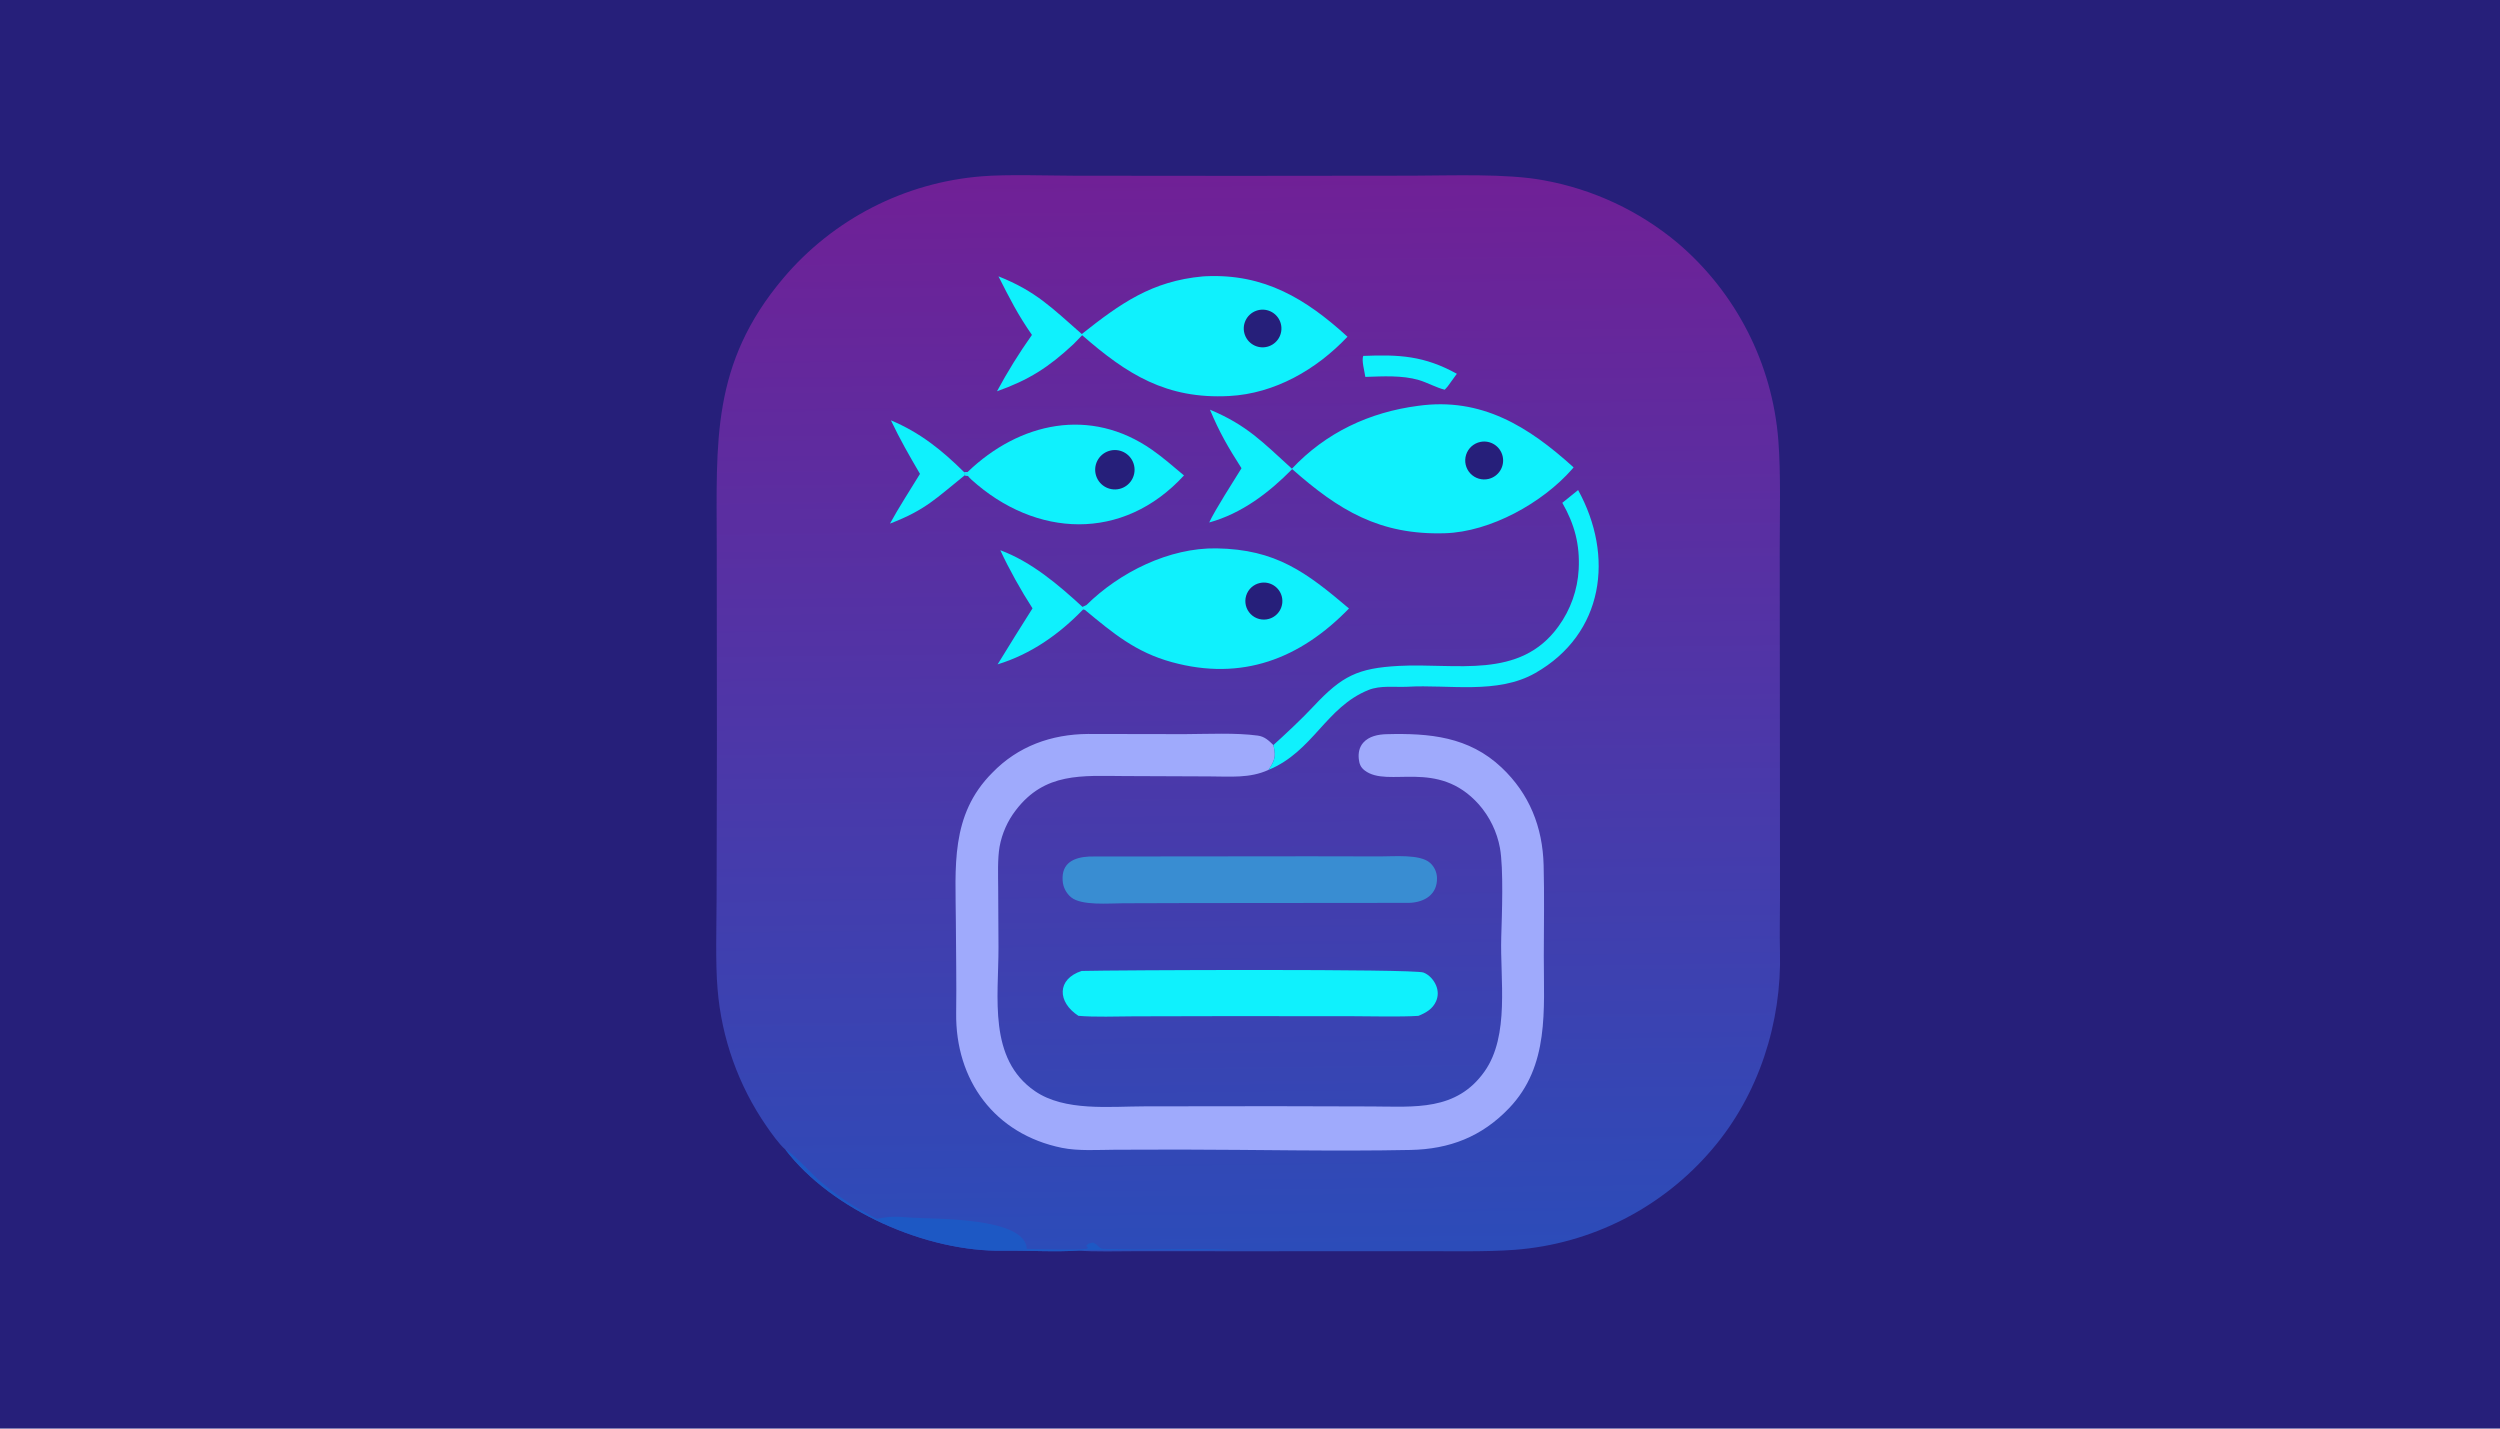
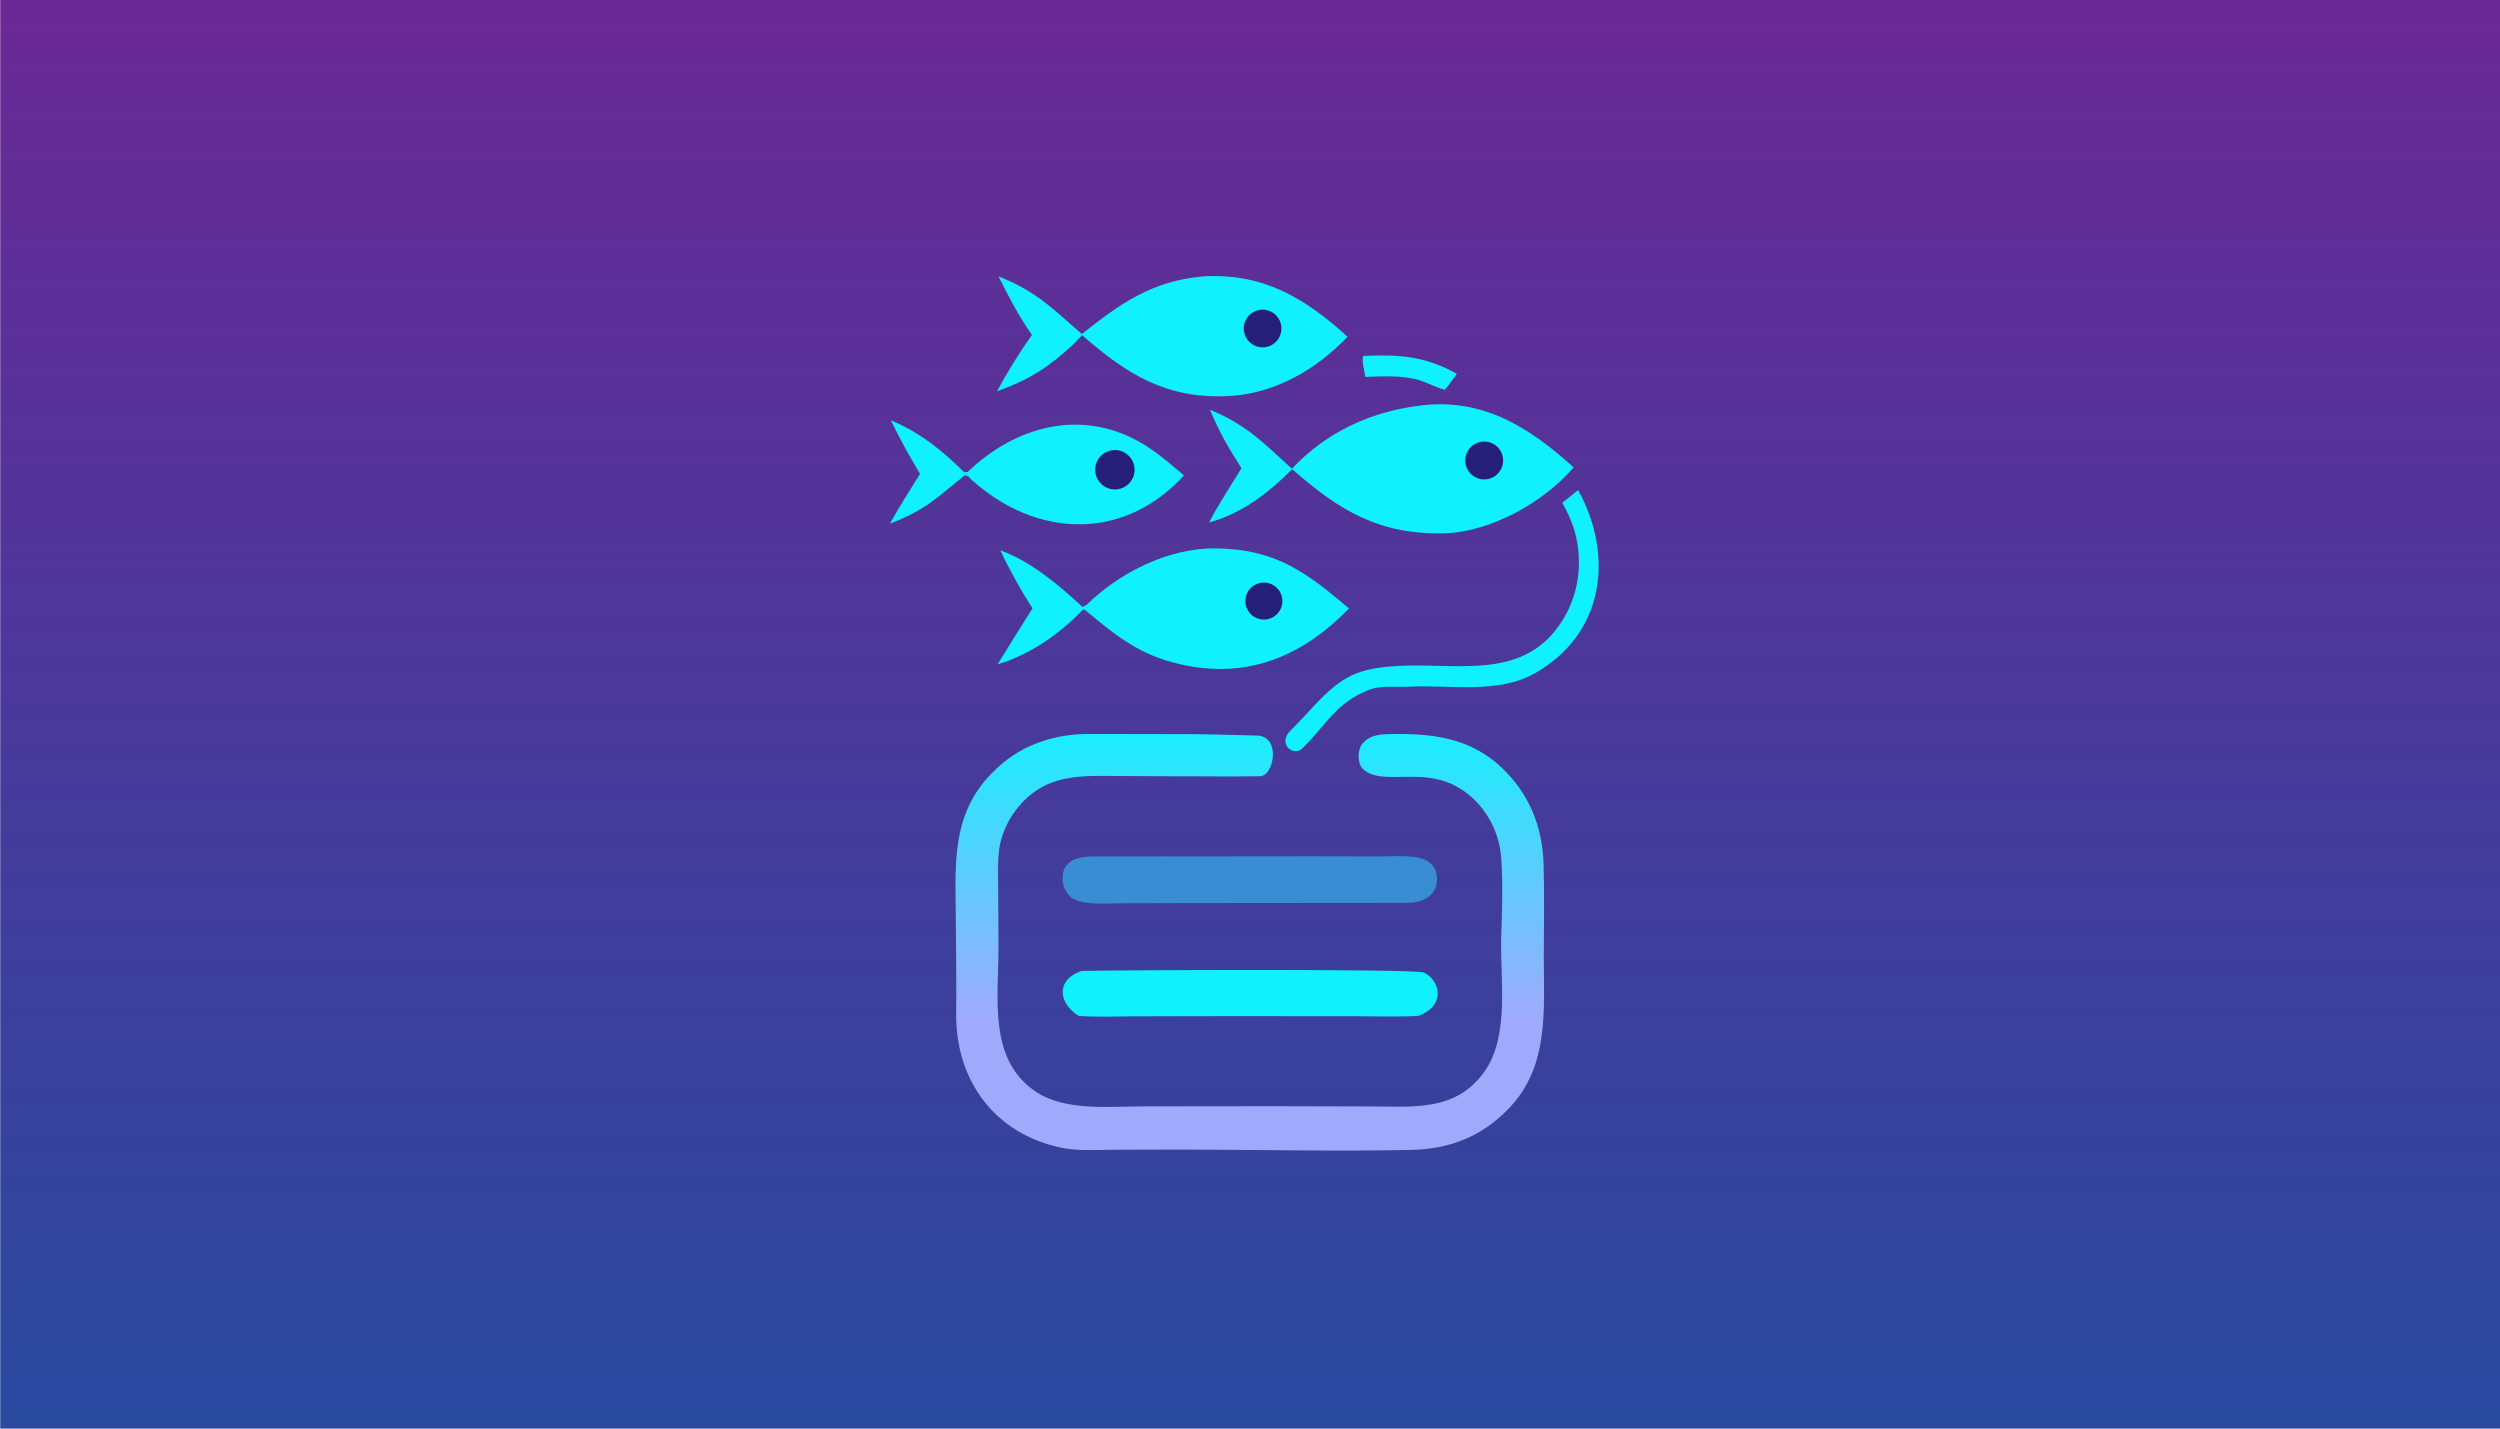
- <svg xmlns="http://www.w3.org/2000/svg" width="1344" height="768" viewBox="0 0 1344 768">
-   <path fill="#261F7A" d="M0 0L1344 0L1344 768L0 768L0 0Z" />
+ <svg xmlns="http://www.w3.org/2000/svg" id="Layer_1" width="474.133mm" height="270.933mm" version="1.1" viewBox="0 0 1344 768">
  <defs>
-     <linearGradient id="gradient_0" gradientUnits="userSpaceOnUse" x1="667.155" y1="93.627" x2="673.622" y2="672.366">
-       <stop offset="0" stop-color="#702096" />
-       <stop offset="1" stop-color="#2C4CB9" />
+     <style>
+       .st0 {
+         fill: url(#linear-gradient1);
+       }
+ 
+       .st1 {
+         fill: url(#linear-gradient);
+       }
+ 
+       .st2 {
+         fill: #261f7a;
+       }
+ 
+       .st3 {
+         fill: #16e1f8;
+       }
+ 
+       .st4 {
+         fill: #0ff1fd;
+       }
+ 
+       .st5 {
+         fill: #398dd2;
+       }
+     </style>
+     <linearGradient id="linear-gradient" x1="671.939" y1="768.717" x2="671.939" y2=".717" gradientTransform="translate(1344 768.7165) rotate(-180)" gradientUnits="userSpaceOnUse">
+       <stop offset="0" stop-color="#6a2896" />
+       <stop offset="1" stop-color="#28499f" />
+     </linearGradient>
+     <linearGradient id="linear-gradient1" x1="671.877" y1="394.579" x2="671.877" y2="618.539" gradientUnits="userSpaceOnUse">
+       <stop offset="0" stop-color="#1aeefd" />
+       <stop offset=".685" stop-color="#9faafc" />
    </linearGradient>
  </defs>
-   <path fill="url(#gradient_0)" d="M422.163 617.97C418.96 615.277 414.505 608.963 412.046 605.404C396.972 583.573 387.907 558.158 385.763 531.713C384.569 518.305 385.208 496.821 385.245 482.971L385.409 397.188L385.318 293.304C385.276 237.396 382.212 195.686 421.064 149.579C447.916 117.802 486.349 98.075 527.816 94.784C541.077 93.668 563.372 94.422 577.478 94.464L665.677 94.544L759.432 94.448C780.34 94.395 810.23 93.198 830.013 96.946C856.467 101.747 881.222 113.335 901.856 130.576C933.32 157.312 952.82 195.499 956.032 236.668C957.433 254.132 956.777 277.29 956.782 295.293L956.87 393.976L956.93 482.546C956.927 492.075 956.657 502.018 956.91 511.512C957.929 549.72 945.459 588.589 920.498 617.801C893.75 649.306 855.506 668.79 814.301 671.905C798.965 673.077 777.939 672.592 762.252 672.633L671.137 672.67L610.535 672.646C603.102 672.642 586.487 673.065 580.035 672.278C567.329 673.182 552.145 672.165 539.236 672.375C498.128 673.043 447.411 650.928 422.163 617.97Z" />
-   <path fill="#1D58C4" d="M422.163 617.97C425.15 618.866 436.942 631.621 440.72 634.895C450.451 643.33 460.009 649.391 471.469 655.285C479.026 653.639 482.312 654.073 489.987 654.612C502.096 655.462 551.192 654.123 552.002 671.401C558.527 671.491 578.923 672.156 584.321 671.353L584.843 670.771L583.906 669.735C585.621 668.087 584.868 668.615 587.616 668.001C590.877 669.328 590.377 671.403 593.648 671.437C616.654 671.672 639.665 671.44 662.675 671.598C643.414 672.757 621.627 671.427 602.163 671.973C594.843 672.178 587.388 671.687 580.035 672.278C567.329 673.182 552.145 672.165 539.236 672.375C498.128 673.043 447.411 650.928 422.163 617.97Z" />
-   <path fill="#9FAAFC" d="M681.936 413.897C671.811 418.535 661.302 417.409 650.329 417.401L604.329 417.21C581.749 417.111 561.714 415.089 546.1 435.569C541.662 441.327 538.668 448.064 537.37 455.217C536.245 461.781 536.59 470.448 536.623 477.22L536.788 509.356C536.839 536.195 531.124 569.16 556.346 586.56C572.343 597.596 596.607 594.803 615.444 594.775L684.843 594.692L737.662 594.829C760.349 594.921 782.997 597.442 798.12 575.974C811.707 556.685 806.382 526.462 807.071 503.768C807.439 491.648 808.364 467.005 806.384 455.913C804.791 447.225 800.877 439.13 795.058 432.486C772.785 407.503 746.332 423.906 733.653 414.198C731.469 412.526 730.77 410.661 730.488 408.017C730.15 404.85 730.719 401.742 732.873 399.282C735.947 395.77 740.921 394.819 745.367 394.699C768.488 394.077 789.638 395.999 807.238 412.611C822.23 426.761 829.314 444.614 829.853 465.049C830.283 481.308 829.969 497.665 829.948 513.932C829.912 542.921 833.039 572.983 811.308 595.724C796.577 611.14 779.283 617.798 758.264 618.214C717.188 619.027 676.006 618.064 634.919 618.013L599.445 618.099C590.289 618.153 579.671 618.87 570.875 617.077C534.798 609.723 513.52 580.816 514.039 544.442C514.266 528.554 513.939 511.376 513.869 495.683C513.737 466.203 510.723 438.225 533.434 415.459C547.268 401.138 565.242 394.73 584.839 394.579L636.918 394.669C649.066 394.619 664.287 393.845 676.169 395.455C679.827 395.95 682.013 398.036 684.566 400.548C685.717 405.395 685.788 407.761 683.049 412.192C682.691 412.769 682.32 413.337 681.936 413.897Z" />
-   <path fill="#0FF1FD" d="M762.393 218.175C796.468 213.439 821.751 229.304 845.969 251.272C845.714 251.581 845.454 251.885 845.189 252.184C829.308 270.325 801.266 285.923 776.812 286.671C741.698 287.745 719.703 274.302 694.678 252.194C682.12 264.964 667.515 276.064 650.067 280.89C653.203 274.086 663.113 258.766 667.43 251.719C660.298 240.57 655.533 232.393 650.469 220.24C670.416 228.592 678.738 237.649 694.535 251.973C712.794 232.552 736.219 221.579 762.393 218.175Z" />
-   <path fill="#261F7A" d="M795.878 237.574C801.303 236.48 806.609 239.918 807.829 245.318C809.048 250.718 805.734 256.104 800.366 257.449C796.78 258.347 792.989 257.232 790.461 254.535C787.932 251.839 787.061 247.984 788.186 244.462C789.311 240.94 792.254 238.304 795.878 237.574Z" />
-   <path fill="#0FF1FD" d="M584.047 325.291C601.967 307.596 628.611 294.386 654.02 294.802C685.945 295.326 702.192 307.583 725.213 327.12C698.891 354.245 667.671 366.281 630.022 355.977C610.583 350.657 598.422 340.454 583.252 327.885L582.281 327.635C569.346 341.064 554.204 351.68 536.315 357.163C542.493 347.075 548.749 337.034 555.082 327.043C549.096 317.824 542.255 305.601 537.77 295.804C554.495 302.007 568.923 314.285 581.946 326.273L584.047 325.291Z" />
-   <path fill="#261F7A" d="M677.429 313.395C682.675 312.306 687.842 315.567 689.118 320.773C690.393 325.979 687.319 331.26 682.163 332.72C678.66 333.712 674.896 332.713 672.347 330.113C669.797 327.514 668.87 323.73 669.93 320.246C670.989 316.763 673.865 314.135 677.429 313.395Z" />
-   <path fill="#0FF1FD" d="M646.593 148.605C647.166 148.565 647.74 148.532 648.314 148.506C679.651 147.087 701.997 160.554 724.404 181.023C707.757 198.672 685.308 211.606 660.836 212.898C627.106 214.679 605.895 201.284 581.78 180.219L577.062 185.06C563.598 197.595 553.11 204.25 535.975 210.366C541.612 199.886 547.889 189.763 554.771 180.055C546.915 168.707 543.01 160.819 536.777 148.561C556.982 156.593 565.452 165.487 581.57 179.58C602.446 163.069 619.24 151.099 646.593 148.605Z" />
-   <path fill="#261F7A" d="M675.258 167.102C680.506 165.159 686.335 167.842 688.273 173.093C690.211 178.344 687.524 184.172 682.273 186.106C677.028 188.038 671.21 185.354 669.274 180.109C667.338 174.865 670.016 169.043 675.258 167.102Z" />
-   <path fill="#398DD2" d="M585.642 460.457L704.556 460.339L742.089 460.411C749.381 460.442 763.488 459.088 768.808 463.881C771.094 465.932 772.438 468.832 772.528 471.902C772.796 480.939 765.766 485.106 757.557 485.384L639.13 485.49L603.6 485.598C596.228 485.62 581.479 486.966 575.871 482.423C573.155 480.189 571.491 476.926 571.279 473.416C570.609 463.775 577.45 460.903 585.642 460.457Z" />
-   <path fill="#0FF1FD" d="M581.488 521.983C598.872 521.509 759.792 520.786 765.251 522.838C768.268 523.973 770.793 526.816 772.022 529.742C773.19 532.526 773.264 535.428 772.058 538.219C770.245 542.418 766.586 544.483 762.533 546.128C752.436 546.772 737.273 546.324 726.957 546.317L659.974 546.272L609.662 546.382C600.651 546.423 588.389 546.884 579.758 546.104C568.411 538.752 568.031 526.375 581.488 521.983Z" />
-   <path fill="#0FF1FD" d="M520.158 253.769C548.06 226.985 586.203 218.602 619.371 241.837C625.314 245.999 630.932 250.939 636.511 255.594C603.678 291.45 556.742 289.038 522.274 257.891C521.547 257.234 520.98 256.667 520.388 255.876L518.637 255.516L518.377 253.898C518.984 253.861 519.551 253.823 520.158 253.769Z" />
-   <path fill="#16E1F8" d="M520.158 253.769C520.275 254.412 520.327 255.211 520.388 255.876L518.637 255.516L518.377 253.898C518.984 253.861 519.551 253.823 520.158 253.769Z" />
-   <path fill="#261F7A" d="M596.106 242.453C601.642 240.668 607.581 243.683 609.409 249.206C611.238 254.729 608.27 260.693 602.763 262.565C597.194 264.458 591.15 261.45 589.301 255.865C587.453 250.28 590.508 244.258 596.106 242.453Z" />
-   <path fill="#0FF1FD" d="M839.898 270.316L848.392 263.45C867.894 298.856 862.411 340.69 825.414 361.805C804.968 373.475 778.977 367.883 756.499 369.205C749.937 369.526 742.138 368.337 735.682 370.946C712.698 380.233 705.93 404.022 681.936 413.897C682.32 413.337 682.691 412.769 683.049 412.192C685.788 407.761 685.717 405.395 684.566 400.548C691.508 394.267 699.791 386.526 706.261 379.618C721.473 363.376 729.896 359.194 751.997 357.992C782.681 356.322 817.046 365.58 837.82 336.749C844.344 327.776 848.124 317.103 848.702 306.023C849.383 292.772 846.497 281.848 839.898 270.316Z" />
-   <path fill="#0FF1FD" d="M478.956 225.972C494.566 232.533 506.324 241.937 518.377 253.898L518.637 255.516C503.217 267.858 497.739 274.086 478.44 281.498C483.093 272.996 489.452 263.14 494.586 254.753C488.763 244.833 483.884 236.313 478.956 225.972Z" />
-   <path fill="#0FF1FD" d="M732.894 191.335C752.292 190.534 765.728 191.285 783.2 200.942L778.319 207.682C777.985 208.149 777.101 209.045 776.671 209.511C772.335 208.472 767.14 205.599 762.832 204.329C753.758 201.654 743.345 202.331 733.995 202.621C733.589 199.594 731.855 193.617 732.894 191.335Z" />
+   <path class="st1" d="M1344,768H.123S.123,0,.123,0h1343.877s0,768,0,768Z" />
+   <path class="st0" d="M677.201,417.312c-14.126.202-15.899.097-26.872.089l-46-.191c-22.58-.099-42.615-2.121-58.229,18.359-4.438,5.758-7.432,12.495-8.73,19.648-1.125,6.564-.78,15.231-.747,22.003l.165,32.136c.051,26.839-5.664,59.804,19.558,77.204,15.997,11.036,40.261,8.243,59.098,8.215l69.399-.083,52.819.137c22.687.092,45.335,2.613,60.458-18.855,13.587-19.289,8.262-49.512,8.951-72.206.368-12.12,1.293-36.763-.687-47.855-1.593-8.688-5.507-16.783-11.326-23.427-22.273-24.983-48.726-8.58-61.405-18.288-2.184-1.672-2.883-3.537-3.165-6.181-.338-3.167.231-6.275,2.385-8.735,3.074-3.512,8.048-4.463,12.494-4.583,23.121-.622,44.271,1.3,61.871,17.912,14.992,14.15,22.076,32.003,22.615,52.438.43,16.259.116,32.616.095,48.883-.036,28.989,3.091,59.051-18.64,81.792-14.731,15.416-32.025,22.074-53.044,22.49-41.076.813-82.258-.15-123.345-.201l-35.474.086c-9.156.054-19.774.771-28.57-1.022-36.077-7.354-57.355-36.261-56.836-72.635.227-15.888-.1-33.066-.17-48.759-.132-29.48-3.146-57.458,19.565-80.224,13.834-14.321,31.808-20.729,51.405-20.88l52.079.09c12.148-.05,22.726.445,39.251.786,12.535.769,8.802,21.857,1.032,21.857Z" />
+   <path class="st4" d="M762.393,218.175c34.075-4.736,59.358,11.129,83.576,33.097-.255.309-.515.613-.78.912-15.881,18.141-43.923,33.739-68.377,34.487-35.114,1.074-57.109-12.369-82.134-34.477-12.558,12.77-27.163,23.87-44.611,28.696,3.136-6.804,13.046-22.124,17.363-29.171-7.132-11.149-11.897-19.326-16.961-31.479,19.947,8.352,28.269,17.409,44.066,31.733,18.259-19.421,41.684-30.394,67.858-33.798Z" />
+   <path class="st2" d="M795.878,237.574c5.425-1.094,10.731,2.344,11.951,7.744,1.219,5.4-2.095,10.786-7.463,12.131-3.586.898-7.377-.217-9.905-2.914-2.529-2.696-3.4-6.551-2.275-10.073,1.125-3.522,4.068-6.158,7.692-6.888Z" />
+   <path class="st4" d="M584.047,325.291c17.92-17.695,44.564-30.905,69.973-30.489,31.925.524,48.172,12.781,71.193,32.318-26.322,27.125-57.542,39.161-95.191,28.857-19.439-5.32-31.6-15.523-46.77-28.092l-.971-.25c-12.935,13.429-28.077,24.045-45.966,29.528,6.178-10.088,12.434-20.129,18.767-30.12-5.986-9.219-12.827-21.442-17.312-31.239,16.725,6.203,31.153,18.481,44.176,30.469l2.101-.982Z" />
+   <path class="st2" d="M677.429,313.395c5.246-1.089,10.413,2.172,11.689,7.378,1.275,5.206-1.799,10.487-6.955,11.947-3.503.992-7.267-.007-9.816-2.607-2.55-2.599-3.477-6.383-2.417-9.867,1.059-3.483,3.935-6.111,7.499-6.851Z" />
+   <path class="st4" d="M646.593,148.605c.573-.04,1.147-.073,1.721-.099,31.337-1.419,53.683,12.048,76.09,32.517-16.647,17.649-39.096,30.583-63.568,31.875-33.73,1.781-54.941-11.614-79.056-32.679l-4.718,4.841c-13.464,12.535-23.952,19.19-41.087,25.306,5.637-10.48,11.914-20.603,18.796-30.311-7.856-11.348-11.761-19.236-17.994-31.494,20.205,8.032,28.675,16.926,44.793,31.019,20.876-16.511,37.67-28.481,65.023-30.975Z" />
+   <path class="st2" d="M675.258,167.102c5.248-1.943,11.077.74,13.015,5.991,1.938,5.251-.749,11.079-6,13.013-5.245,1.932-11.063-.752-12.999-5.997-1.936-5.244.742-11.066,5.984-13.007Z" />
+   <path class="st5" d="M585.642,460.457l118.914-.118,37.533.072c7.292.031,21.399-1.323,26.719,3.47,2.286,2.051,3.63,4.951,3.72,8.021.268,9.037-6.762,13.204-14.971,13.482l-118.427.106-35.53.108c-7.372.022-22.121,1.368-27.729-3.175-2.716-2.234-4.38-5.497-4.592-9.007-.67-9.641,6.171-12.513,14.363-12.959Z" />
+   <path class="st4" d="M581.488,521.983c17.384-.474,178.304-1.197,183.763.855,3.017,1.135,5.542,3.978,6.771,6.904,1.168,2.784,1.242,5.686.036,8.477-1.813,4.199-5.472,6.264-9.525,7.909-10.097.644-25.26.196-35.576.189l-66.983-.045-50.312.11c-9.011.041-21.273.502-29.904-.278-11.347-7.352-11.727-19.729,1.73-24.121Z" />
+   <path class="st4" d="M520.158,253.769c27.902-26.784,66.045-35.167,99.213-11.932,5.943,4.162,11.561,9.102,17.14,13.757-32.833,35.856-79.769,33.444-114.237,2.297-.727-.657-1.294-1.224-1.886-2.015l-1.751-.36-.26-1.618c.607-.037,1.174-.075,1.781-.129Z" />
+   <path class="st3" d="M520.158,253.769c.117.643.169,1.442.23,2.107l-1.751-.36-.26-1.618c.607-.037,1.174-.075,1.781-.129Z" />
+   <path class="st2" d="M596.106,242.453c5.536-1.785,11.475,1.23,13.303,6.753,1.829,5.523-1.139,11.487-6.646,13.359-5.569,1.893-11.613-1.115-13.462-6.7-1.848-5.585,1.207-11.607,6.805-13.412Z" />
+   <path class="st4" d="M478.956,225.972c15.61,6.561,27.368,15.965,39.421,27.926l.26,1.618c-15.42,12.342-20.898,18.57-40.197,25.982,4.653-8.502,11.012-18.358,16.146-26.745-5.823-9.92-10.702-18.44-15.63-28.781Z" />
+   <path class="st4" d="M732.894,191.335c19.398-.801,32.834-.05,50.306,9.607l-4.881,6.74c-.334.467-1.218,1.363-1.648,1.829-4.336-1.039-9.531-3.912-13.839-5.182-9.074-2.675-19.487-1.998-28.837-1.708-.406-3.027-2.14-9.004-1.101-11.286Z" />
+   <path class="st4" d="M848.392,263.45l-8.494,6.866c6.599,11.532,9.485,22.456,8.804,35.707-.578,11.08-4.358,21.753-10.882,30.726-20.774,28.831-55.139,19.573-85.823,21.243-22.101,1.202-30.524,5.384-45.736,21.626-5.007,5.346-5.299,5.952-13.029,13.682-6.397,7.205,2.785,13.965,7.378,8.574,12.969-12.969,17.663-23.894,35.071-30.928,6.456-2.609,14.255-1.42,20.817-1.741,22.478-1.322,48.469,4.27,68.915-7.4,36.997-21.115,42.48-62.949,22.978-98.355Z" />
</svg>
